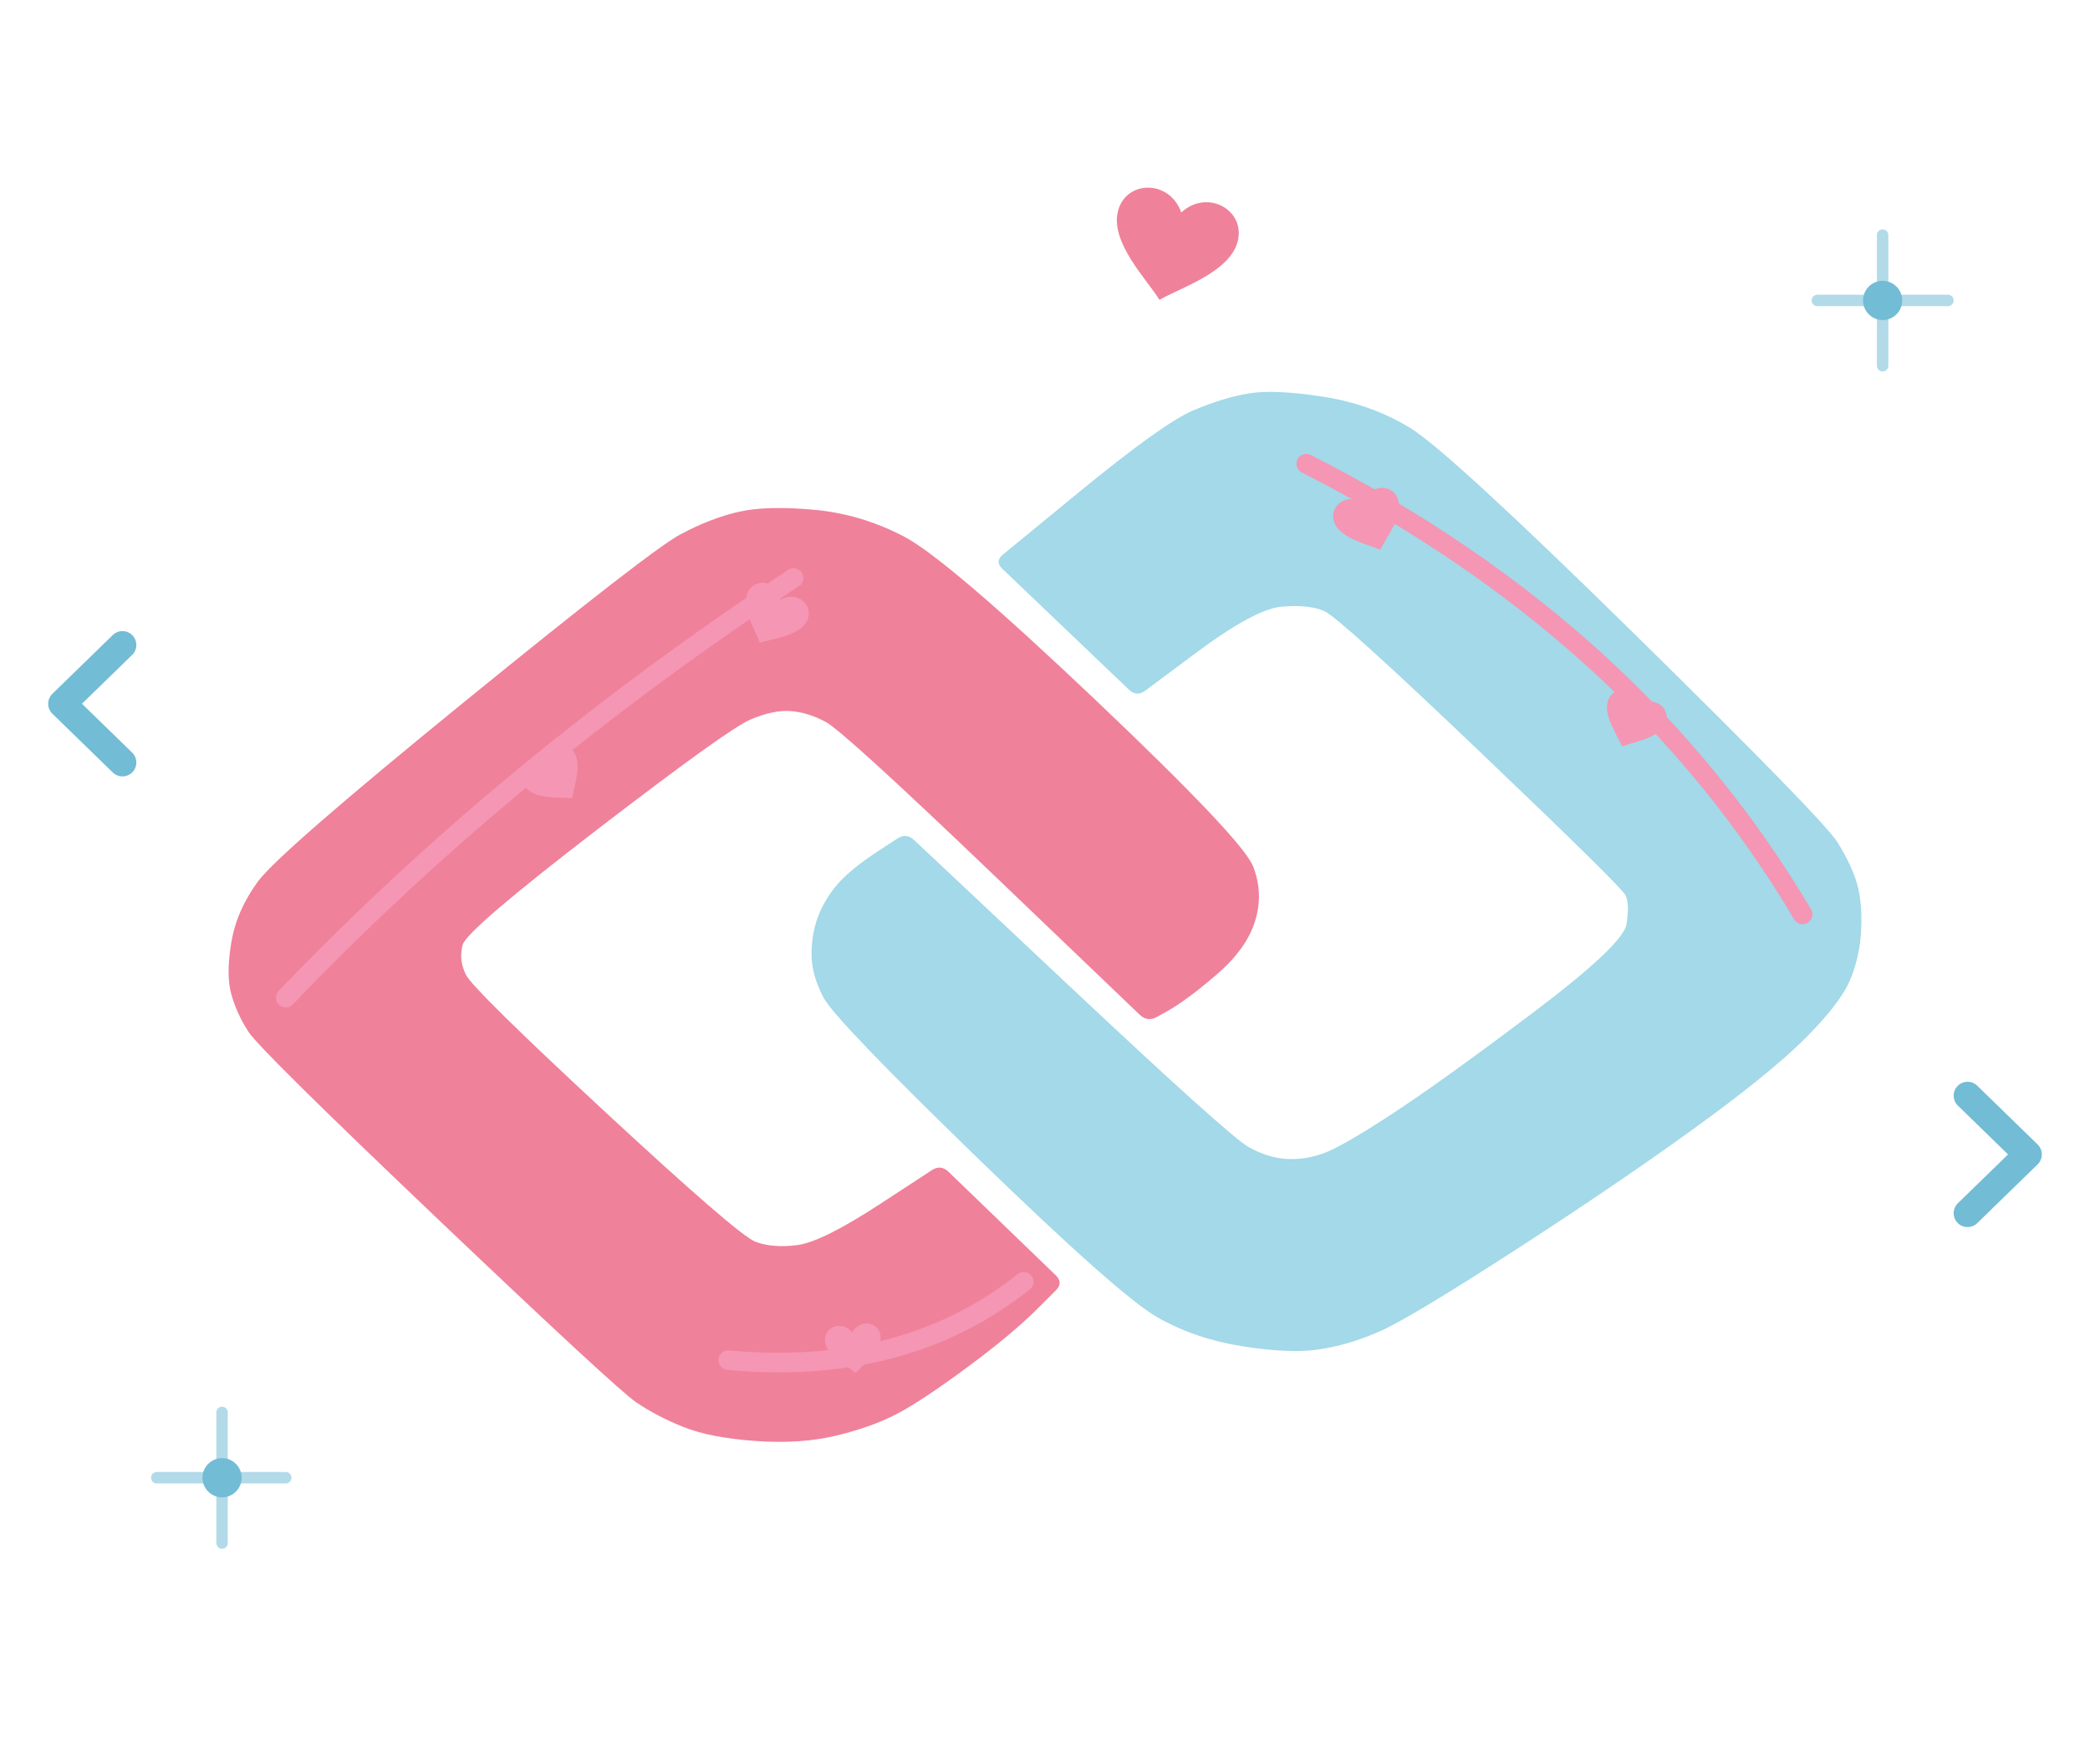
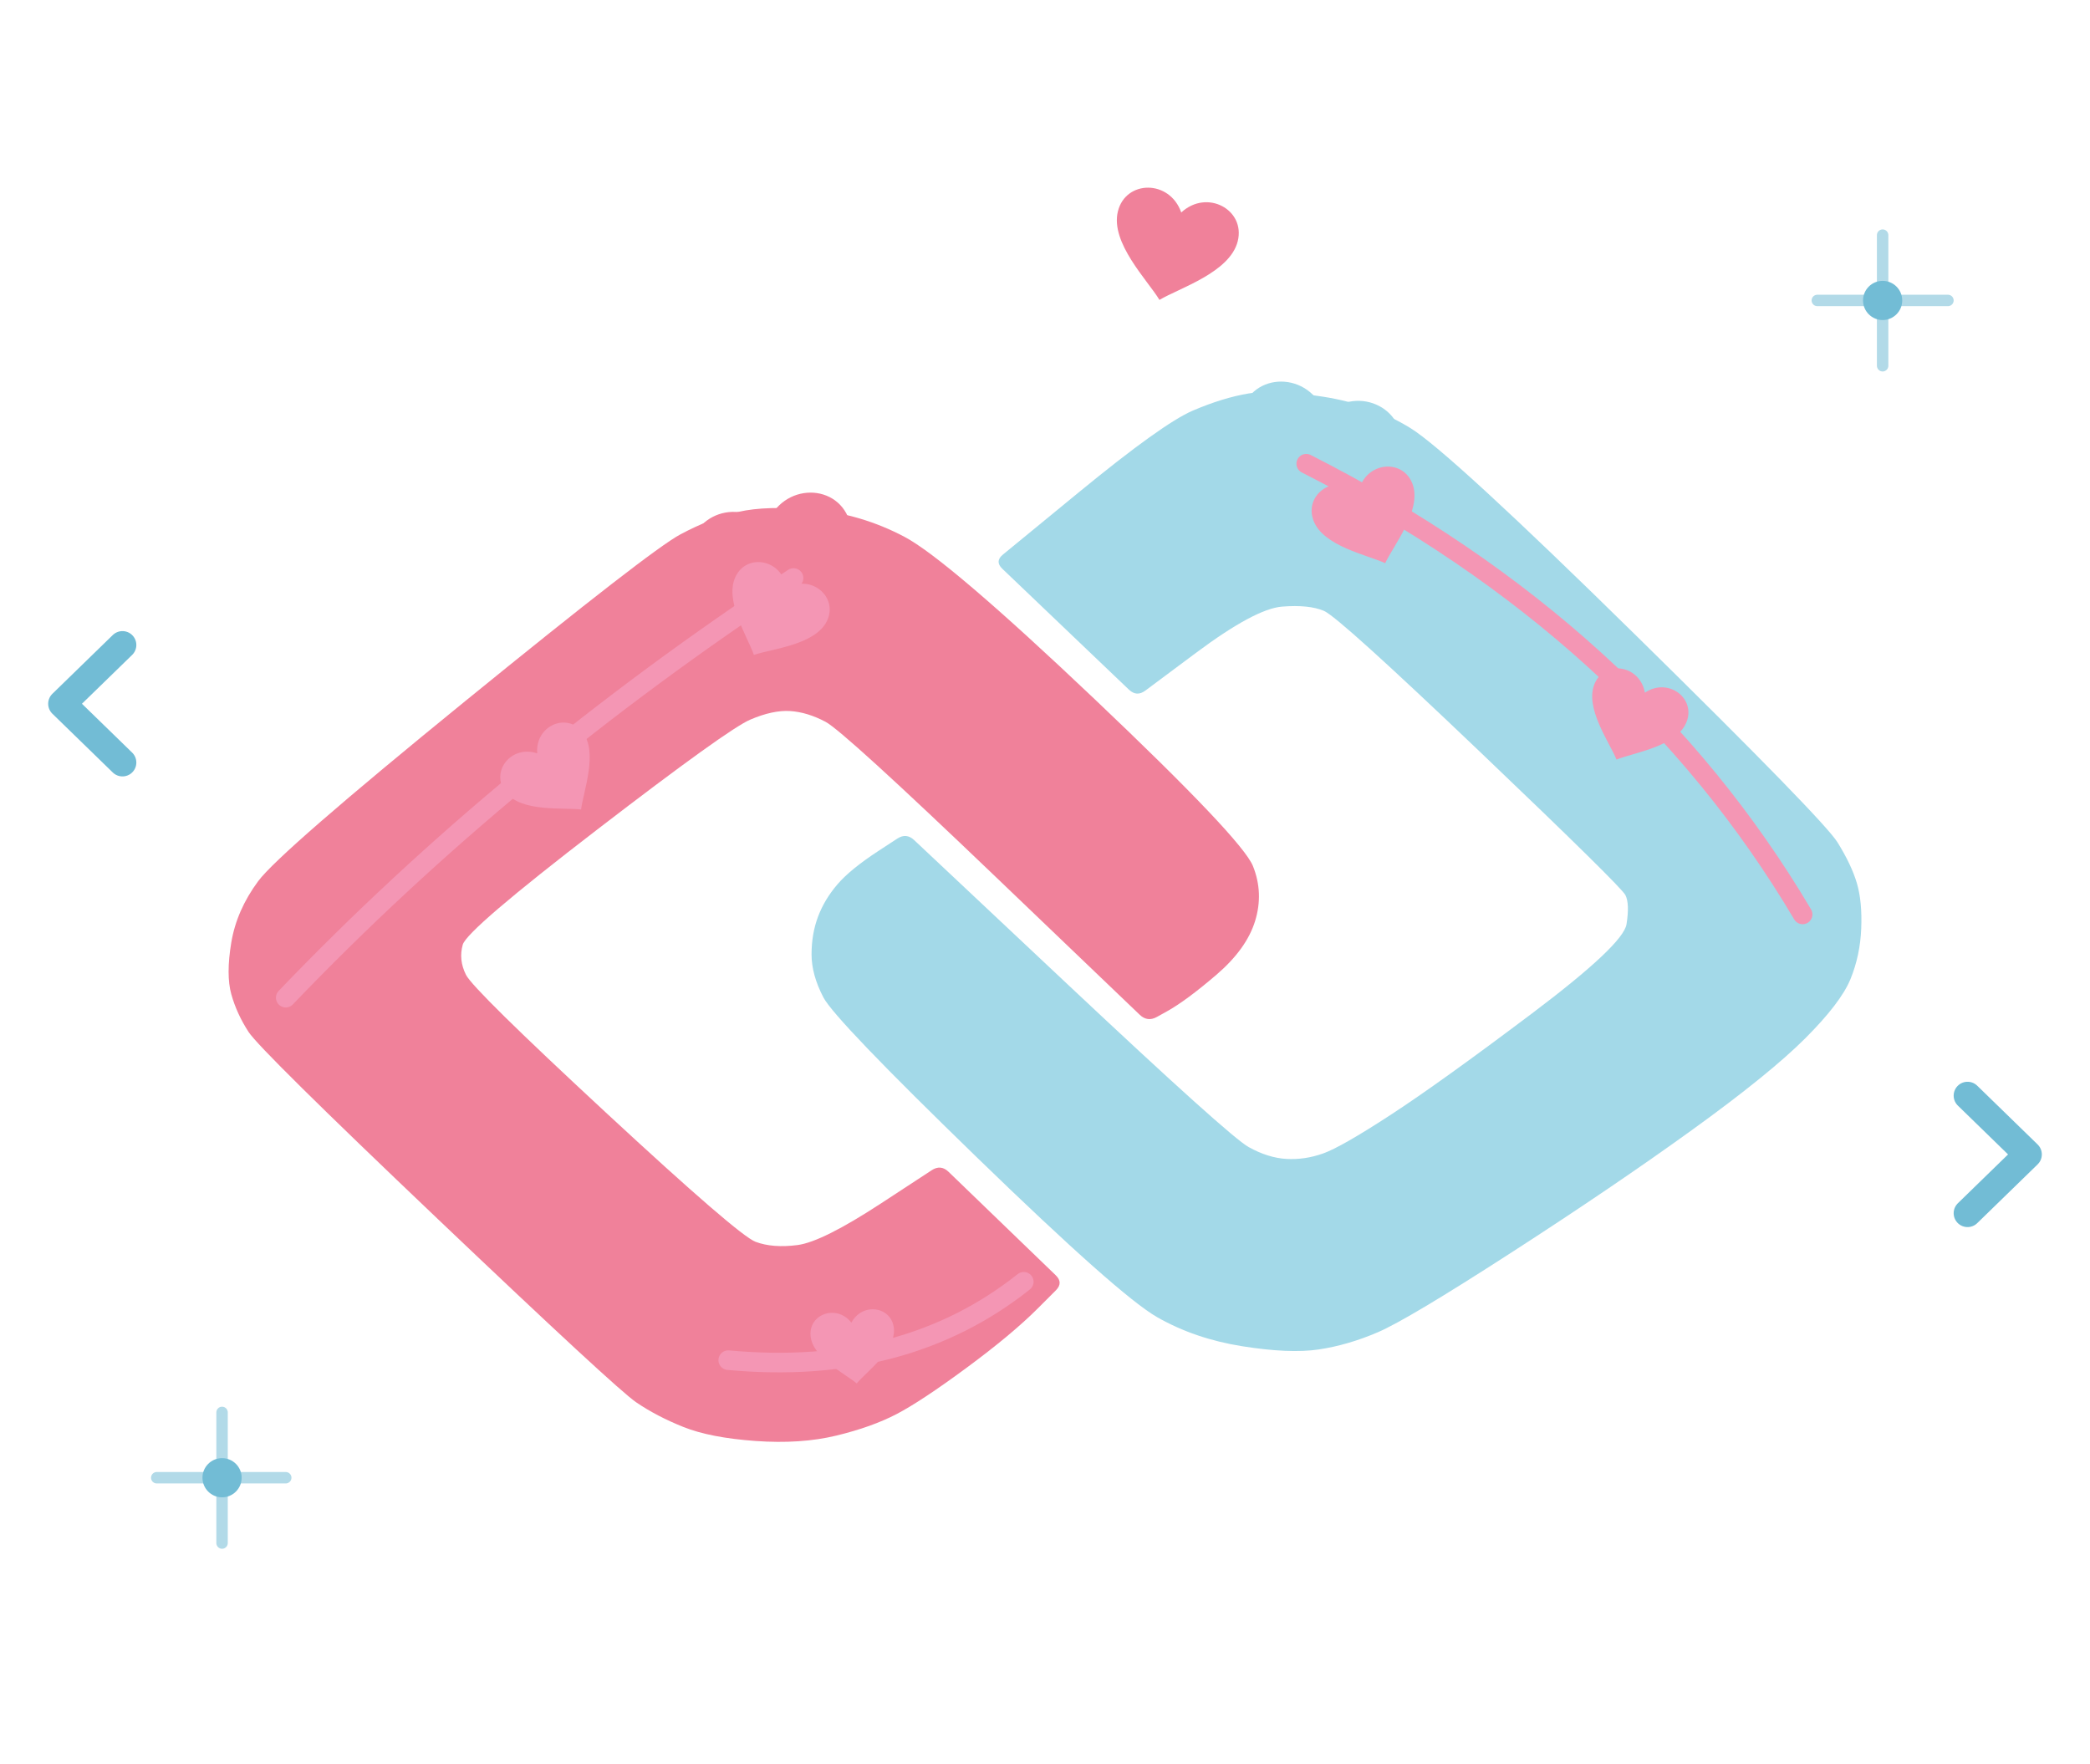
<svg xmlns="http://www.w3.org/2000/svg" width="1280" height="1080" viewBox="-140 -240 1280 1080" role="img" aria-labelledby="title desc">
  <defs>
    <clipPath id="left">
      <path d="M312.200 73.490 Q329.340 69.530 358.350 72.170 Q387.360 74.800 413.740 88.650 Q440.110 102.500 530.440 188.210 Q620.770 273.930 627.360 290.410 Q633.960 306.890 628.680 324.040 Q623.410 341.180 604.950 357.000 Q586.480 372.830 574.620 379.420 L568.510 382.810 Q562.750 386.010 557.990 381.450 L469.780 297.000 Q376.810 207.990 365.600 202.060 Q354.400 196.120 343.850 195.460 Q333.300 194.800 319.450 200.740 Q305.600 206.670 225.820 267.990 Q146.040 329.310 143.410 338.540 Q140.770 347.770 145.380 357.000 Q150.000 366.230 231.100 441.400 Q312.200 516.560 322.750 520.520 Q333.300 524.470 348.460 522.500 Q363.630 520.520 399.890 496.780 L430.640 476.660 Q436.150 473.050 440.900 477.620 L506.570 541.000 Q511.320 545.570 506.650 550.240 L495.490 561.400 Q479.670 577.220 451.980 597.660 Q424.290 618.100 409.120 626.010 Q393.960 633.930 372.200 639.200 Q350.440 644.470 322.750 642.500 Q295.060 640.520 278.570 633.930 Q262.090 627.330 249.560 618.760 Q237.030 610.190 128.240 506.670 Q19.450 403.160 12.200 391.950 Q4.950 380.740 1.650 368.870 Q-1.650 357.000 1.650 337.220 Q4.950 317.440 18.130 299.640 Q31.320 281.840 144.730 189.530 Q258.130 97.220 276.590 87.330 Q295.060 77.440 312.200 73.490 Z" />
    </clipPath>
    <clipPath id="right">
      <path d="M624.730 0.960 Q640.550 -1.680 670.220 2.940 Q699.890 7.550 723.630 22.060 Q747.360 36.560 862.090 149.310 Q976.810 262.060 985.380 275.900 Q993.960 289.750 997.250 300.960 Q1000.550 312.170 999.890 328.650 Q999.230 345.130 993.300 359.640 Q987.360 374.150 965.600 395.900 Q943.850 417.660 896.370 451.950 Q848.900 486.230 785.600 527.110 Q722.310 567.990 703.850 575.900 Q685.380 583.820 667.580 586.450 Q649.780 589.090 620.770 584.470 Q591.760 579.860 568.680 566.670 Q545.600 553.490 458.570 469.090 Q371.540 384.690 364.290 370.850 Q357.030 357.000 357.030 344.470 Q357.030 331.950 360.990 321.400 Q364.950 310.850 372.860 301.620 Q380.770 292.390 397.910 281.180 L409.540 273.580 Q415.060 269.970 419.860 274.480 L513.960 362.940 Q612.860 455.900 624.730 462.500 Q636.590 469.090 647.800 469.750 Q659.010 470.410 670.220 466.450 Q681.430 462.500 711.760 442.720 Q742.090 422.940 798.130 380.740 Q854.180 338.540 856.150 326.010 Q858.130 313.490 855.490 308.210 Q852.860 302.940 766.480 220.520 Q680.110 138.100 670.880 134.140 Q661.650 130.190 645.170 131.510 Q628.680 132.830 592.420 159.860 L561.440 182.950 Q556.150 186.890 551.380 182.340 L473.890 108.360 Q469.120 103.820 474.220 99.640 L520.550 61.620 Q571.980 19.420 590.440 11.510 Q608.900 3.600 624.730 0.960 Z" />
    </clipPath>
    <clipPath id="both">
      <path d="M312.200 73.490 Q329.340 69.530 358.350 72.170 Q387.360 74.800 413.740 88.650 Q440.110 102.500 530.440 188.210 Q620.770 273.930 627.360 290.410 Q633.960 306.890 628.680 324.040 Q623.410 341.180 604.950 357.000 Q586.480 372.830 574.620 379.420 L568.510 382.810 Q562.750 386.010 557.990 381.450 L469.780 297.000 Q376.810 207.990 365.600 202.060 Q354.400 196.120 343.850 195.460 Q333.300 194.800 319.450 200.740 Q305.600 206.670 225.820 267.990 Q146.040 329.310 143.410 338.540 Q140.770 347.770 145.380 357.000 Q150.000 366.230 231.100 441.400 Q312.200 516.560 322.750 520.520 Q333.300 524.470 348.460 522.500 Q363.630 520.520 399.890 496.780 L430.640 476.660 Q436.150 473.050 440.900 477.620 L506.570 541.000 Q511.320 545.570 506.650 550.240 L495.490 561.400 Q479.670 577.220 451.980 597.660 Q424.290 618.100 409.120 626.010 Q393.960 633.930 372.200 639.200 Q350.440 644.470 322.750 642.500 Q295.060 640.520 278.570 633.930 Q262.090 627.330 249.560 618.760 Q237.030 610.190 128.240 506.670 Q19.450 403.160 12.200 391.950 Q4.950 380.740 1.650 368.870 Q-1.650 357.000 1.650 337.220 Q4.950 317.440 18.130 299.640 Q31.320 281.840 144.730 189.530 Q258.130 97.220 276.590 87.330 Q295.060 77.440 312.200 73.490 Z M624.730 0.960 Q640.550 -1.680 670.220 2.940 Q699.890 7.550 723.630 22.060 Q747.360 36.560 862.090 149.310 Q976.810 262.060 985.380 275.900 Q993.960 289.750 997.250 300.960 Q1000.550 312.170 999.890 328.650 Q999.230 345.130 993.300 359.640 Q987.360 374.150 965.600 395.900 Q943.850 417.660 896.370 451.950 Q848.900 486.230 785.600 527.110 Q722.310 567.990 703.850 575.900 Q685.380 583.820 667.580 586.450 Q649.780 589.090 620.770 584.470 Q591.760 579.860 568.680 566.670 Q545.600 553.490 458.570 469.090 Q371.540 384.690 364.290 370.850 Q357.030 357.000 357.030 344.470 Q357.030 331.950 360.990 321.400 Q364.950 310.850 372.860 301.620 Q380.770 292.390 397.910 281.180 L409.540 273.580 Q415.060 269.970 419.860 274.480 L513.960 362.940 Q612.860 455.900 624.730 462.500 Q636.590 469.090 647.800 469.750 Q659.010 470.410 670.220 466.450 Q681.430 462.500 711.760 442.720 Q742.090 422.940 798.130 380.740 Q854.180 338.540 856.150 326.010 Q858.130 313.490 855.490 308.210 Q852.860 302.940 766.480 220.520 Q680.110 138.100 670.880 134.140 Q661.650 130.190 645.170 131.510 Q628.680 132.830 592.420 159.860 L561.440 182.950 Q556.150 186.890 551.380 182.340 L473.890 108.360 Q469.120 103.820 474.220 99.640 L520.550 61.620 Q571.980 19.420 590.440 11.510 Q608.900 3.600 624.730 0.960 Z" />
    </clipPath>
  </defs>
  <g id="supporting-art" />
  <g id="native-links">
    <path d="M312.200 73.490 Q329.340 69.530 358.350 72.170 Q387.360 74.800 413.740 88.650 Q440.110 102.500 530.440 188.210 Q620.770 273.930 627.360 290.410 Q633.960 306.890 628.680 324.040 Q623.410 341.180 604.950 357.000 Q586.480 372.830 574.620 379.420 L568.510 382.810 Q562.750 386.010 557.990 381.450 L469.780 297.000 Q376.810 207.990 365.600 202.060 Q354.400 196.120 343.850 195.460 Q333.300 194.800 319.450 200.740 Q305.600 206.670 225.820 267.990 Q146.040 329.310 143.410 338.540 Q140.770 347.770 145.380 357.000 Q150.000 366.230 231.100 441.400 Q312.200 516.560 322.750 520.520 Q333.300 524.470 348.460 522.500 Q363.630 520.520 399.890 496.780 L430.640 476.660 Q436.150 473.050 440.900 477.620 L506.570 541.000 Q511.320 545.570 506.650 550.240 L495.490 561.400 Q479.670 577.220 451.980 597.660 Q424.290 618.100 409.120 626.010 Q393.960 633.930 372.200 639.200 Q350.440 644.470 322.750 642.500 Q295.060 640.520 278.570 633.930 Q262.090 627.330 249.560 618.760 Q237.030 610.190 128.240 506.670 Q19.450 403.160 12.200 391.950 Q4.950 380.740 1.650 368.870 Q-1.650 357.000 1.650 337.220 Q4.950 317.440 18.130 299.640 Q31.320 281.840 144.730 189.530 Q258.130 97.220 276.590 87.330 Q295.060 77.440 312.200 73.490 Z" fill="#F0819A" id="left-link" />
    <path d="M624.730 0.960 Q640.550 -1.680 670.220 2.940 Q699.890 7.550 723.630 22.060 Q747.360 36.560 862.090 149.310 Q976.810 262.060 985.380 275.900 Q993.960 289.750 997.250 300.960 Q1000.550 312.170 999.890 328.650 Q999.230 345.130 993.300 359.640 Q987.360 374.150 965.600 395.900 Q943.850 417.660 896.370 451.950 Q848.900 486.230 785.600 527.110 Q722.310 567.990 703.850 575.900 Q685.380 583.820 667.580 586.450 Q649.780 589.090 620.770 584.470 Q591.760 579.860 568.680 566.670 Q545.600 553.490 458.570 469.090 Q371.540 384.690 364.290 370.850 Q357.030 357.000 357.030 344.470 Q357.030 331.950 360.990 321.400 Q364.950 310.850 372.860 301.620 Q380.770 292.390 397.910 281.180 L409.540 273.580 Q415.060 269.970 419.860 274.480 L513.960 362.940 Q612.860 455.900 624.730 462.500 Q636.590 469.090 647.800 469.750 Q659.010 470.410 670.220 466.450 Q681.430 462.500 711.760 442.720 Q742.090 422.940 798.130 380.740 Q854.180 338.540 856.150 326.010 Q858.130 313.490 855.490 308.210 Q852.860 302.940 766.480 220.520 Q680.110 138.100 670.880 134.140 Q661.650 130.190 645.170 131.510 Q628.680 132.830 592.420 159.860 L561.440 182.950 Q556.150 186.890 551.380 182.340 L473.890 108.360 Q469.120 103.820 474.220 99.640 L520.550 61.620 Q571.980 19.420 590.440 11.510 Q608.900 3.600 624.730 0.960 Z" fill="#A3D9E8" id="right-link" />
  </g>
+   <g transform="translate(338 116) rotate(-14) scale(0.82)">
+     <path d="M0 46 C-16 30 -61 3 -61 -29 C-61 -61 -19 -72 0 -43 C19 -72 61 -61 61 -29 C61 3 16 30 0 46Z" fill="#F0819A" />
+   </g>
+   <g transform="translate(663 48) rotate(14) scale(0.82)">
+     <path d="M0 46 C-16 30 -61 3 -61 -29 C-61 -61 -19 -72 0 -43 C19 -72 61 -61 61 -29 C61 3 16 30 0 46Z" fill="#A3D9E8" />
+   </g>
  <g id="integrated-details">
    <g clip-path="url(#both)">
      <path d="M35 371 Q170 230 346 114 M660 44 Q861 146 964 320 M306 593 Q414 603 487 545" fill="none" stroke="#F496B4" stroke-width="12" stroke-linecap="round" stroke-linejoin="round" />
    </g>
-     <g transform="translate(202 238) rotate(-38) scale(0.3)">
+     <g transform="translate(202 238) rotate(-38) scale(0.49)">
      <path d="M0 46 C-16 30 -61 3 -61 -29 C-61 -61 -19 -72 0 -43 C19 -72 61 -61 61 -29 C61 3 16 30 0 46Z" fill="#F496B4" />
    </g>
-     <g transform="translate(332 140) rotate(26) scale(0.33)">
+     <g transform="translate(332 140) rotate(26) scale(0.51)">
      <path d="M0 46 C-16 30 -61 3 -61 -29 C-61 -61 -19 -72 0 -43 C19 -72 61 -61 61 -29 C61 3 16 30 0 46Z" fill="#F496B4" />
    </g>
-     <g transform="translate(700 82) rotate(-20) scale(0.34)">
+     <g transform="translate(700 82) rotate(-20) scale(0.53)">
      <path d="M0 46 C-16 30 -61 3 -61 -29 C-61 -61 -19 -72 0 -43 C19 -72 61 -61 61 -29 C61 3 16 30 0 46Z" fill="#F496B4" />
    </g>
-     <g transform="translate(859 204) rotate(23) scale(0.31)">
+     <g transform="translate(859 204) rotate(23) scale(0.5)">
      <path d="M0 46 C-16 30 -61 3 -61 -29 C-61 -61 -19 -72 0 -43 C19 -72 61 -61 61 -29 C61 3 16 30 0 46Z" fill="#F496B4" />
    </g>
-     <g transform="translate(383 588) rotate(-5) scale(0.28)">
+     <g transform="translate(383 588) rotate(-5) scale(0.42)">
      <path d="M0 46 C-16 30 -61 3 -61 -29 C-61 -61 -19 -72 0 -43 C19 -72 61 -61 61 -29 C61 3 16 30 0 46Z" fill="#F496B4" />
    </g>
  </g>
  <g id="overhanging-details">
    <g transform="translate(577 -84) rotate(14) scale(0.62)">
      <path d="M0 46 C-16 30 -61 3 -61 -29 C-61 -61 -19 -72 0 -43 C19 -72 61 -61 61 -29 C61 3 16 30 0 46Z" fill="#F0819A" />
    </g>
  </g>
  <g id="channel-dev-construction">
    <path d="M-65 155 L-102 191 L-65 227 M1065 431 L1102 467 L1065 503" fill="none" stroke="#72BCD5" stroke-width="17" stroke-linecap="round" stroke-linejoin="round" />
    <path d="M-44 665 L35 665 M-4 625 L-4 705 M973 -56 L1053 -56 M1013 -96 L1013 -16" fill="none" stroke="#72BCD5" stroke-width="7" stroke-linecap="round" stroke-linejoin="round" opacity=".55" />
    <circle cx="-4" cy="665" r="12" fill="#72BCD5" />
    <circle cx="1013" cy="-56" r="12" fill="#72BCD5" />
  </g>
</svg>
